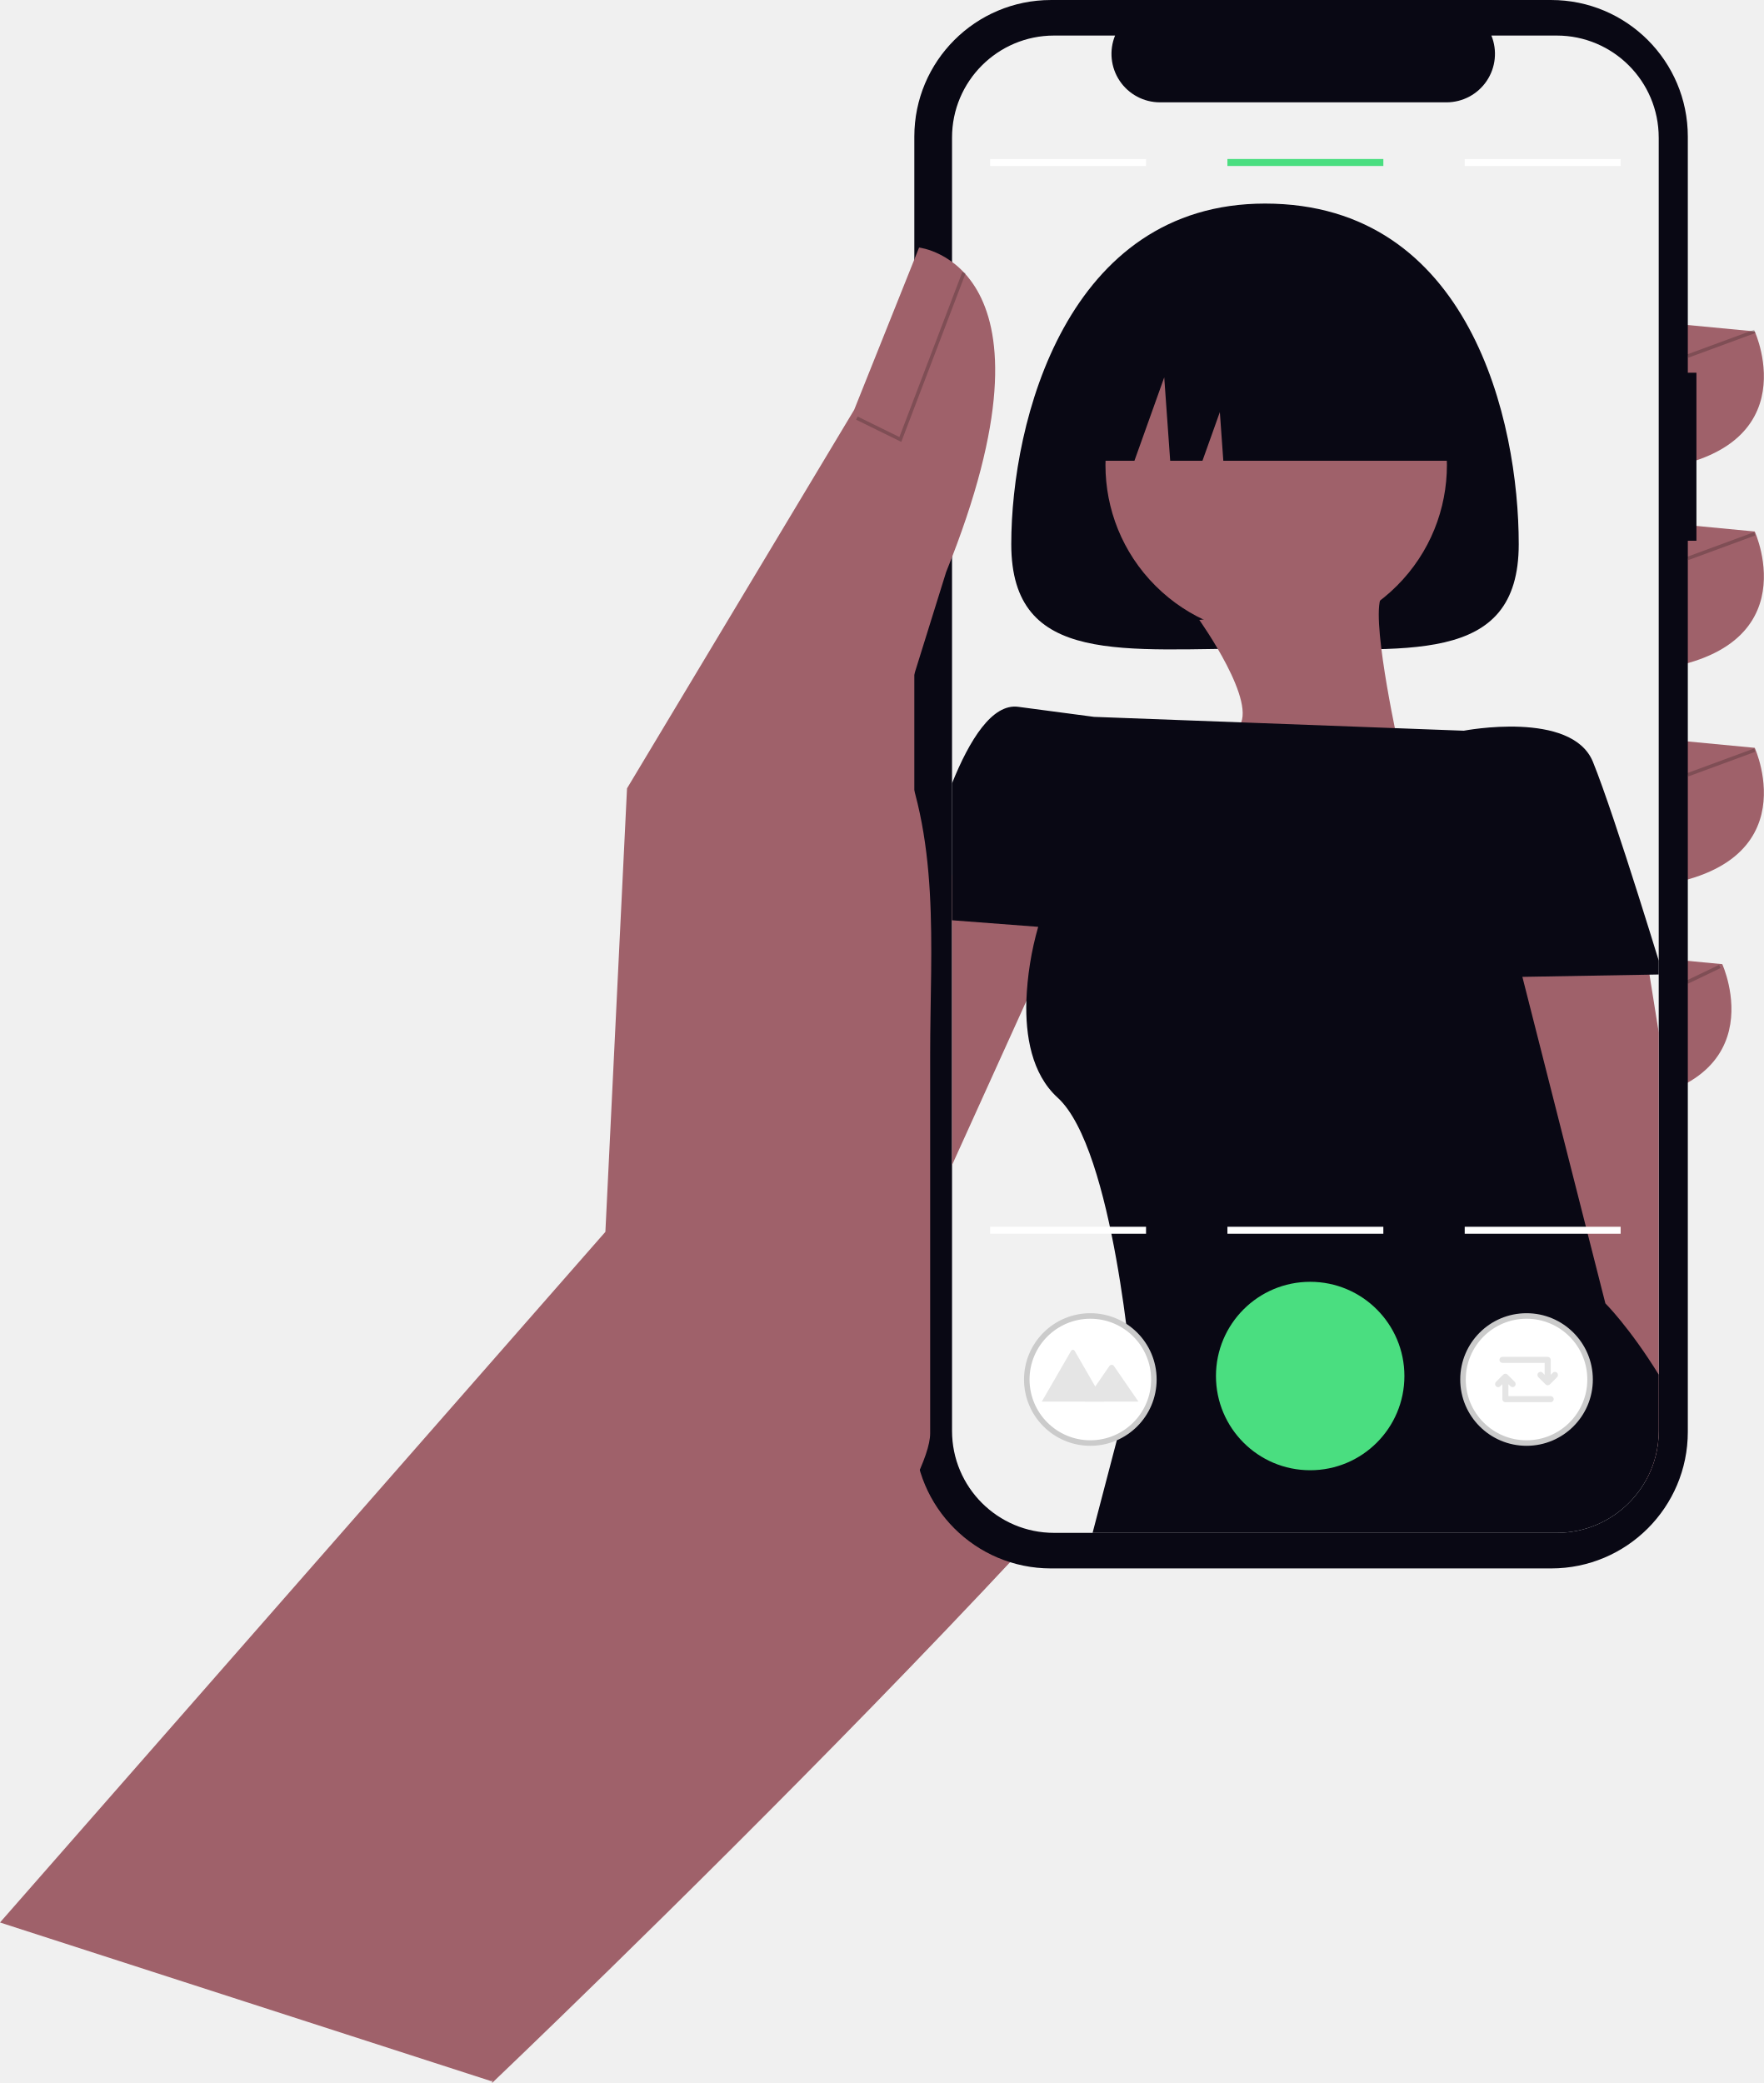
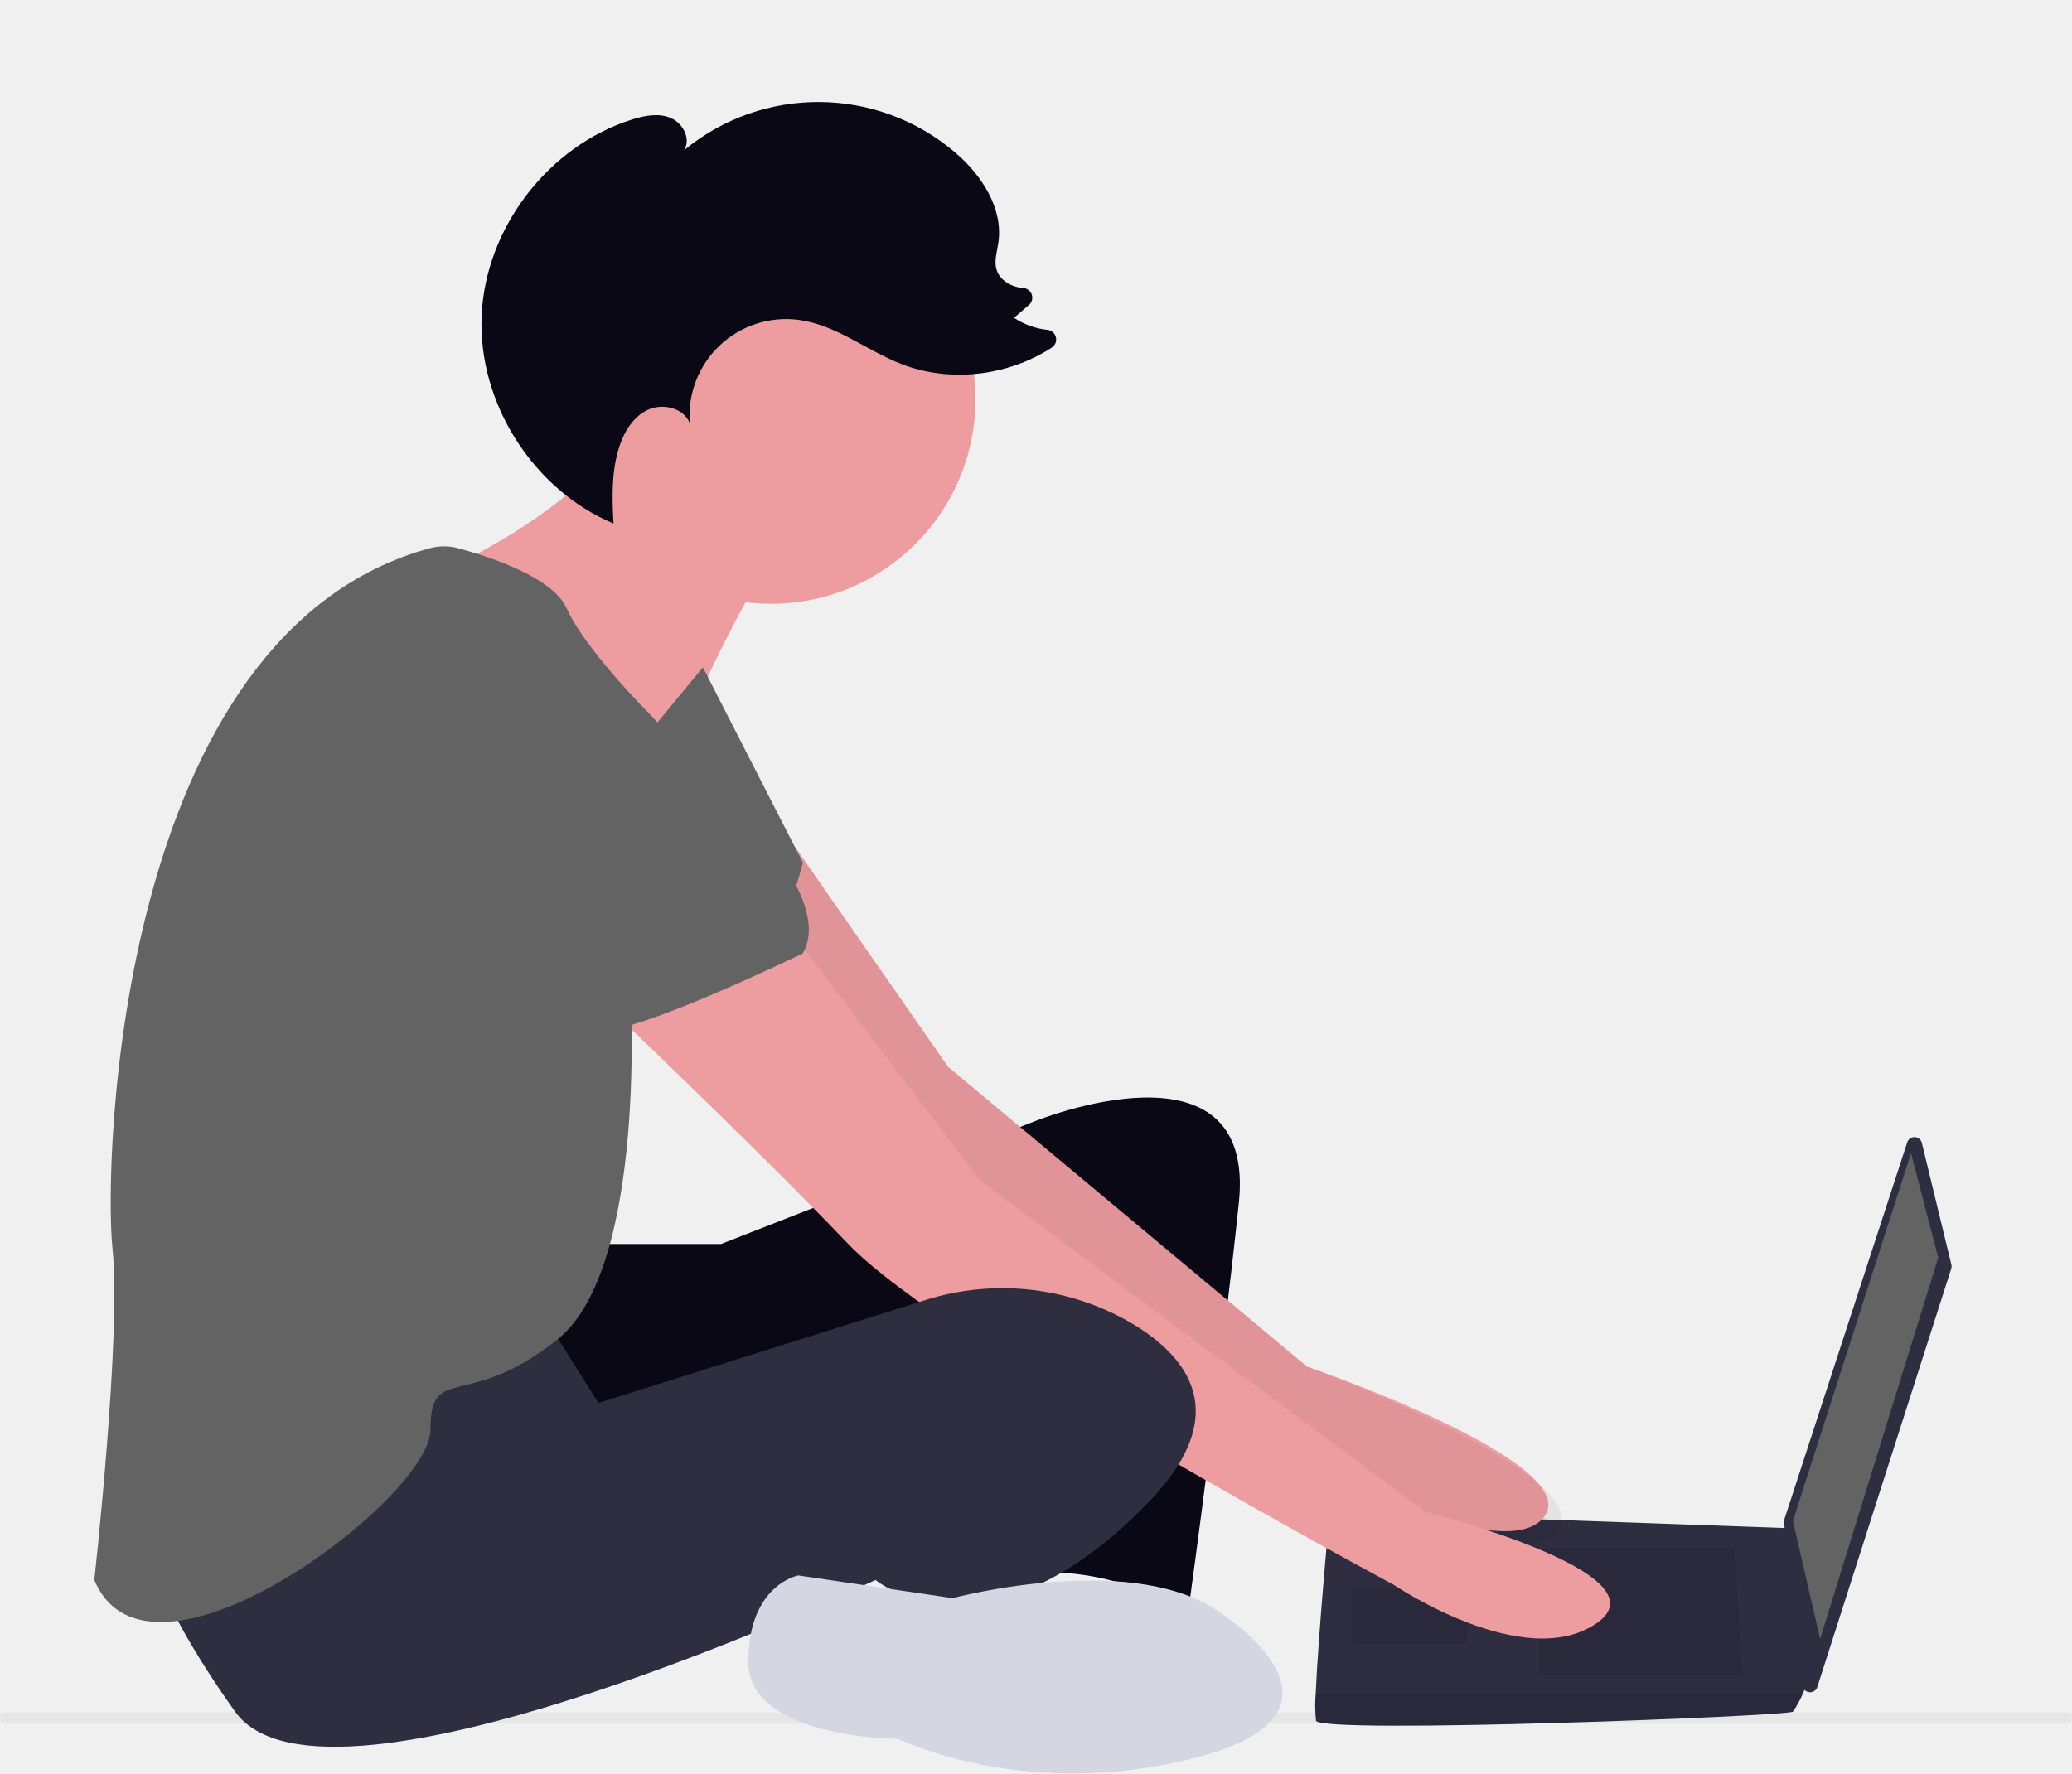
- <svg xmlns="http://www.w3.org/2000/svg" width="609.663" height="720" viewBox="0 0 609.663 720" role="img" artist="Katerina Limpitsouni" source="https://undraw.co/">
-   <g id="Group_68" data-name="Group 68" transform="translate(-655 -180)">
-     <path id="Path_1071-2905" data-name="Path 1071" d="M494.3,728.493l-6.031,115.789s255.092-242.79,286.871-313.827S747.1,283.694,747.1,283.694L614.37,356.6Z" transform="translate(336.799 55.718)" fill="#9f616a" />
-     <path id="Path_1072-2906" data-name="Path 1072" d="M818.193,243.4l39.258,3.739s20.564,44.866-43,48.6Z" transform="translate(404.039 47.411)" fill="#9f616a" />
-     <path id="Path_1073-2907" data-name="Path 1073" d="M818.193,300.743l39.258,3.739s20.564,44.866-43,48.6Z" transform="translate(404.039 59.232)" fill="#9f616a" />
-     <path id="Path_1074-2908" data-name="Path 1074" d="M818.193,362.739l39.258,3.739s20.564,44.866-43,48.6Z" transform="translate(404.039 72.012)" fill="#9f616a" />
-     <path id="Path_1075-2909" data-name="Path 1075" d="M808.893,424.735l39.257,3.739s20.563,44.866-43,48.6Z" transform="translate(402.122 84.792)" fill="#9f616a" />
-     <path id="Path_1076-2910" data-name="Path 1076" d="M879.6,280.359h-2.979v-81.6a47.229,47.229,0,0,0-47.229-47.229H656.507a47.229,47.229,0,0,0-47.229,47.229V646.432a47.229,47.229,0,0,0,47.229,47.229H829.392a47.229,47.229,0,0,0,47.229-47.229V338.444H879.6Z" transform="translate(361.744 28.473)" fill="#090814" />
-     <path id="Path_1077-2911" data-name="Path 1077" d="M864.338,196.984V644a35.264,35.264,0,0,1-35.272,35.268H655.35A35.266,35.266,0,0,1,620.083,644V196.984a35.266,35.266,0,0,1,35.269-35.268h21.081A16.755,16.755,0,0,0,691.945,184.8h99.048A16.762,16.762,0,0,0,806.5,161.716h22.567a35.266,35.266,0,0,1,35.267,35.269Z" transform="translate(363.972 30.573)" fill="#f1f1f1" />
-     <rect id="Rectangle_336" data-name="Rectangle 336" width="24.642" height="1.206" transform="translate(1238.158 302.496) rotate(-20.222)" opacity="0.2" />
-     <rect id="Rectangle_337" data-name="Rectangle 337" width="24.642" height="1.206" transform="translate(1238.158 372.452) rotate(-20.222)" opacity="0.2" />
-     <rect id="Rectangle_338" data-name="Rectangle 338" width="24.642" height="1.206" transform="translate(1238.158 447.233) rotate(-20.222)" opacity="0.2" />
-     <rect id="Rectangle_339" data-name="Rectangle 339" width="12.487" height="1.206" transform="translate(1237.911 518.921) rotate(-25.639)" opacity="0.2" />
-     <path id="Path_1078-2912" data-name="Path 1078" d="M312.558,263.319l-14.052,31.01-25.691,56.7V250.739Z" transform="translate(711.238 231.688)" fill="#9f616a" />
-     <path id="Path_1079-2913" data-name="Path 1079" d="M812.454,327.594c0,42.461-39.262,36.039-87.7,36.039s-87.7,6.422-87.7-36.039,19.179-117.728,87.7-117.728C795.636,209.866,812.454,285.132,812.454,327.594Z" transform="translate(367.472 40.499)" fill="#090814" />
-     <path id="Path_223-2914" data-name="Path 223" d="M304.558,542.65s20.849,29.268,13.4,37.192,55.862,8.122,55.862,8.122-9.51-42.576-6.711-52.374Z" transform="translate(764.952 -148.376)" fill="#9f616a" />
-     <path id="Path_1080-2915" data-name="Path 1080" d="M828.135,435.73l3.2,19.974V593.408a35,35,0,0,1-4.571,17.369l-32.107-56.291L783.085,436.6,780.2,407.156l43.505.917Z" transform="translate(396.979 81.168)" fill="#9f616a" />
-     <path id="Path_1081-2916" data-name="Path 1081" d="M864.338,441.834c-1.544-5.018-4.161-13.5-7.164-22.953-5.283-16.657-11.748-36.377-15.583-45.773-7.321-17.935-44.627-10.747-44.627-10.747l-127.815-4.788s-4.764-.627-26.2-3.474c-8.986-1.194-16.814,11.4-22.868,26.439v47.341l29.78,2.268a107.475,107.475,0,0,0-4.089,25.655c-.338,11.88,1.761,25.16,10.819,33.4C676.12,507,682.4,587.138,682.4,587.138l-13.738,52.491h160.4a35.264,35.264,0,0,0,35.267-35.272V584.919c-10.12-16.379-18.43-24.617-18.43-24.617L817.214,447.443l43.928-.76,3.2-.06Z" transform="translate(363.971 70.215)" fill="#090814" />
-     <circle id="Ellipse_184" data-name="Ellipse 184" cx="59.01" cy="59.01" r="59.01" transform="translate(1012.641 340.754) rotate(-45)" fill="#9f616a" />
-     <path id="Path_1082-2917" data-name="Path 1082" d="M653,294.246h23.34l10.3-28.831,2.059,28.831h11.156l6.006-16.818,1.2,16.818h82.89a62.468,62.468,0,0,0-62.468-62.468H715.468A62.468,62.468,0,0,0,653,294.245Z" transform="translate(370.757 45.016)" fill="#090814" />
-     <path id="Path_1083-2918" data-name="Path 1083" d="M347.267,801.42,556.508,562.7l7.478-153.291L642.5,278.555l22.433-56.082s52.343,5.608,9.347,112.164l-17.759,57.017h0c16.009,34.48,12.241,72.038,12.241,110.053V632.36c0,30.765-134.545,198.341-151.61,223.939h0Z" transform="translate(307.733 43.097)" fill="#9f616a" />
-     <path id="Path_1084-2919" data-name="Path 1084" d="M260.94,136.676,245.33,129l.532-1.083,14.422,7.088,21.771-57.078,1.127.431Z" transform="translate(705.572 196.065)" opacity="0.2" />
-     <circle id="Ellipse_185" data-name="Ellipse 185" cx="32.566" cy="32.566" r="32.566" transform="translate(1075.275 623.063)" fill="#4ade80" />
-     <circle id="Ellipse_186" data-name="Ellipse 186" cx="21.962" cy="21.962" r="21.962" transform="translate(1009.892 634.872)" fill="#fff" />
-     <path id="Path_1085-2920" data-name="Path 1085" d="M663.63,573.7a22.917,22.917,0,1,1,22.917-22.917A22.917,22.917,0,0,1,663.63,573.7Zm0-43.924a21.007,21.007,0,1,0,21.007,21.007A21.007,21.007,0,0,0,663.63,529.776Z" transform="translate(368.224 106.051)" fill="#cbcbcb" />
-     <g id="Group_38" data-name="Group 38" transform="translate(1015.078 646.572)">
-       <path id="Path_63-2921" data-name="Path 63" d="M667.288,556.259h-21.4a.439.439,0,0,1-.08-.006l10.123-17.534a.709.709,0,0,1,1.234,0l6.794,11.767.326.563Z" transform="translate(-645.804 -538.358)" fill="#e5e5e5" />
-       <path id="Path_65-2922" data-name="Path 65" d="M676.66,555.376H658.148l3.587-5.21.258-.375,4.675-6.79a.946.946,0,0,1,1.405-.084.855.855,0,0,1,.067.084Z" transform="translate(-643.26 -537.475)" fill="#e5e5e5" />
+ <svg xmlns="http://www.w3.org/2000/svg" width="800.932" height="685.684" viewBox="0 0 800.932 685.684" role="img" artist="Katerina Limpitsouni" source="https://undraw.co/">
+   <g transform="translate(-673.43 -291.537)">
+     <path d="M255.615,690.678c0,1.077.589,1.953,1.32,1.956h798.284c.733,0,1.328-.876,1.328-1.956s-.595-1.956-1.328-1.956H256.943c-.731,0-1.326.867-1.328,1.945Z" transform="translate(417.815 264.968)" fill="#e6e6e6" />
+     <g transform="translate(709.893 291.537)">
+       <path d="M862.8,562.914l11.409,47.062a2.942,2.942,0,0,1-.057,1.588L822.4,773.293a2.94,2.94,0,0,1-5.72-.564l-7.159-63a2.943,2.943,0,0,1,.126-1.243l47.5-145.787a2.94,2.94,0,0,1,5.652.219Z" transform="translate(-156.371 -121.02)" fill="#2f2e41" />
+       <path d="M770.185,412.038l10.536,40.378L735.074,599.885l-10.533-45.644Z" transform="translate(-67.954 33.826)" fill="#636363" />
+       <path d="M755.294,685.036c1.756,5.267,182.581-1.755,184.336-3.511a38.1,38.1,0,0,0,3.862-7.022c1.65-3.511,3.16-7.022,3.16-7.022l-7.022-56.846L760.561,604.28s-4.477,48.173-5.39,70.223a52.674,52.674,0,0,0,.123,10.534Z" transform="translate(-283.042 -19.719)" fill="#2f2e41" />
+       <path d="M770.445,458.005l3.509,49.156h-79V458.005Z" transform="translate(-136.679 140.595)" opacity="0.1" />
+       <path d="M718.935,462.825l.472-.093-2.226,21.159h-43.89V462.825Z" transform="translate(-186.994 151.575)" opacity="0.1" />
+       <path d="M755.294,635.947c1.756,5.267,182.581-1.755,184.336-3.511a38.1,38.1,0,0,0,3.862-7.022H755.171a52.674,52.674,0,0,0,.123,10.534Z" transform="translate(-283.042 29.37)" opacity="0.1" />
+       <path d="M701.736,612.7h49.156l121.135-47.4s86.024-35.112,79,31.6-19.311,156.247-19.311,156.247-38.623-17.556-59.69-12.289S865,633.763,865,633.763s-172.047,82.512-187.847,71.979-19.311-84.268-19.311-84.268Z" transform="translate(-508.622 -131.716)" fill="#090814" />
+       <path d="M725.184,526.777l59.489,85.472L923.364,728.117s108.959,37.389,91.4,58.456-105.448-28.611-105.448-28.611S749.562,642.094,744.3,633.316s-63.2-91.29-63.2-91.29Z" transform="translate(-454.624 -199.736)" fill="#ed9da0" />
+       <path d="M725.184,526.777l59.489,85.472L923.364,728.117s114.293,42.639,96.738,63.706-110.782-33.861-110.782-33.861S749.562,642.094,744.3,633.316s-63.2-91.29-63.2-91.29Z" transform="translate(-454.624 -199.736)" opacity="0.058" />
+       <path d="M774.141,543.536s-26.334,45.645-31.6,70.223-79-49.156-79-49.156l-9.656-25.456s69.345-32.478,64.079-58.812S774.141,543.536,774.141,543.536Z" transform="translate(-517.826 -318.87)" fill="#ed9da0" />
+       <circle cx="79.001" cy="79.001" r="79.001" transform="translate(182.579 75.442)" fill="#ed9da0" />
+       <path d="M753.21,537.178l71.979,94.8L997.235,760.137s94.4,23.767,66.311,43.078-78.6-14.989-78.6-14.989-173.8-93.046-210.67-131.669S668.942,552.979,668.942,552.979Z" transform="translate(-482.85 -175.577)" fill="#ed9da0" />
+       <path d="M774.467,589.243,795.534,622.6l125.73-39.555a98.857,98.857,0,0,1,82.307,9.93c21.945,13.825,35.99,35.77,4.389,68.248-63.2,64.956-105.335,29.845-105.335,29.845S690.2,791.135,655.087,741.979s-36.867-73.734-36.867-73.734S753.4,583.977,774.467,589.243Z" transform="translate(-600.664 -80.173)" fill="#2f2e41" />
+       <path d="M873.356,627.477s56.178,36.867-10.534,54.423-115.868-7.022-115.868-7.022-57.934,0-57.934-29.845,19.311-33.356,19.311-33.356l59.69,8.778S840,601.143,873.356,627.477Z" transform="translate(-436.215 -2.538)" fill="#d6d6e3" />
+       <g transform="translate(0 211.245)">
+         <path d="M724.234,506.005l38.623,75.49s-8.778,36.867-22.822,40.378S666.3,576.229,666.3,576.229Z" transform="translate(-488.986 -459.229)" fill="#636363" />
+         <path d="M742.722,492.632a20.836,20.836,0,0,1,10.845.028c11.269,3.025,36.533,11.034,41.949,23.222,7.022,15.8,31.6,40.378,31.6,40.378s33.356,33.356,26.334,56.179S820.095,661.6,820.095,661.6s7.022,108.846-28.089,136.935-49.157,8.778-49.157,35.112S634,942.488,612.936,891.576c0,0,10.534-94.8,7.022-128.157C616.5,730.544,621.564,525.432,742.722,492.632Z" transform="translate(-612.936 -491.927)" fill="#636363" />
+         <path d="M726.231,508.7s107.091,79,87.779,112.357c0,0-64.956,31.6-79,29.845s-68.468-63.2-82.512-68.468S631.43,482.367,726.231,508.7Z" transform="translate(-540.14 -463.68)" fill="#636363" />
+       </g>
+       <path d="M31.08,37.594c4.012-3.2,8.7-6.144,13.829-5.979s10.329,4.8,9.267,9.817A81.5,81.5,0,0,1,152.26,4.654c12.747,4.5,25.247,13.494,28.175,26.69.752,3.387.913,7.1,3.028,9.852,2.667,3.468,7.769,4.253,11.97,3.033l.126-.037a3.747,3.747,0,0,1,4.528,5.29l-3.607,6.727a28.9,28.9,0,0,0,13.77-.293,3.744,3.744,0,0,1,3.976,5.827C202.334,78.07,182.465,88.614,162.189,88.49c-14.411-.088-28.97-5.055-42.994-1.741a37.346,37.346,0,0,0-25.119,52.427c-4.309-4.713-12.637-3.6-17.045,1.023s-5.548,11.517-5.1,17.887c.679,9.743,4.5,18.923,8.52,27.858-33.738-1.062-65.65-24.729-76.391-56.74C-6.73,97.061,4.574,58.738,31.08,37.594Z" transform="translate(192.224 0) rotate(21)" fill="#090814" />
    </g>
-     <circle id="Ellipse_187" data-name="Ellipse 187" cx="21.962" cy="21.962" r="21.962" transform="translate(1160.659 634.872)" fill="#fff" />
-     <path id="Path_1086-2923" data-name="Path 1086" d="M788.629,573.7a22.917,22.917,0,1,1,22.917-22.917A22.917,22.917,0,0,1,788.629,573.7Zm0-43.924a21.007,21.007,0,1,0,21.007,21.007A21.007,21.007,0,0,0,788.629,529.776Z" transform="translate(393.992 106.051)" fill="#cbcbcb" />
-     <path id="Path_1087-2924" data-name="Path 1087" d="M795.392,545.871l-.714.714v-5.17a1.045,1.045,0,0,0-1.045-1.045H777.962a1.045,1.045,0,0,0,0,2.089h14.626v4.126l-.714-.714a1.045,1.045,0,0,0-1.784.739v.052a1.045,1.045,0,0,0,.306.739l2.5,2.5a1.045,1.045,0,0,0,1.477,0l2.5-2.5a1.045,1.045,0,0,0,.306-.739v-.052a1.045,1.045,0,0,0-1.783-.738Z" transform="translate(396.302 108.629)" fill="#e5e5e5" />
-     <path id="Path_1088-2925" data-name="Path 1088" d="M794.926,552.953H780.3v-4.126l.714.714a1.045,1.045,0,0,0,1.783-.739v-.052a1.045,1.045,0,0,0-.306-.739l-2.5-2.5a1.044,1.044,0,0,0-1.477,0l-2.5,2.5a1.045,1.045,0,0,0-.306.739v.052a1.045,1.045,0,0,0,1.784.739l.714-.714V554a1.045,1.045,0,0,0,1.045,1.045h15.671a1.045,1.045,0,0,0,0-2.09Z" transform="translate(396.053 109.626)" fill="#e5e5e5" />
-     <rect id="Rectangle_340" data-name="Rectangle 340" width="53.892" height="2.412" transform="translate(997.218 234.96)" fill="#fff" />
-     <rect id="Rectangle_341" data-name="Rectangle 341" width="53.892" height="2.412" transform="translate(1079.236 234.96)" fill="#4ade80" />
-     <rect id="Rectangle_342" data-name="Rectangle 342" width="53.892" height="2.412" transform="translate(1161.253 234.96)" fill="#fff" />
-     <rect id="Rectangle_343" data-name="Rectangle 343" width="53.892" height="2.412" transform="translate(997.218 604.04)" fill="#fff" />
-     <rect id="Rectangle_344" data-name="Rectangle 344" width="53.892" height="2.412" transform="translate(1079.236 604.04)" fill="#fff" />
-     <rect id="Rectangle_345" data-name="Rectangle 345" width="53.892" height="2.412" transform="translate(1161.253 604.04)" fill="#fff" />
  </g>
</svg>
